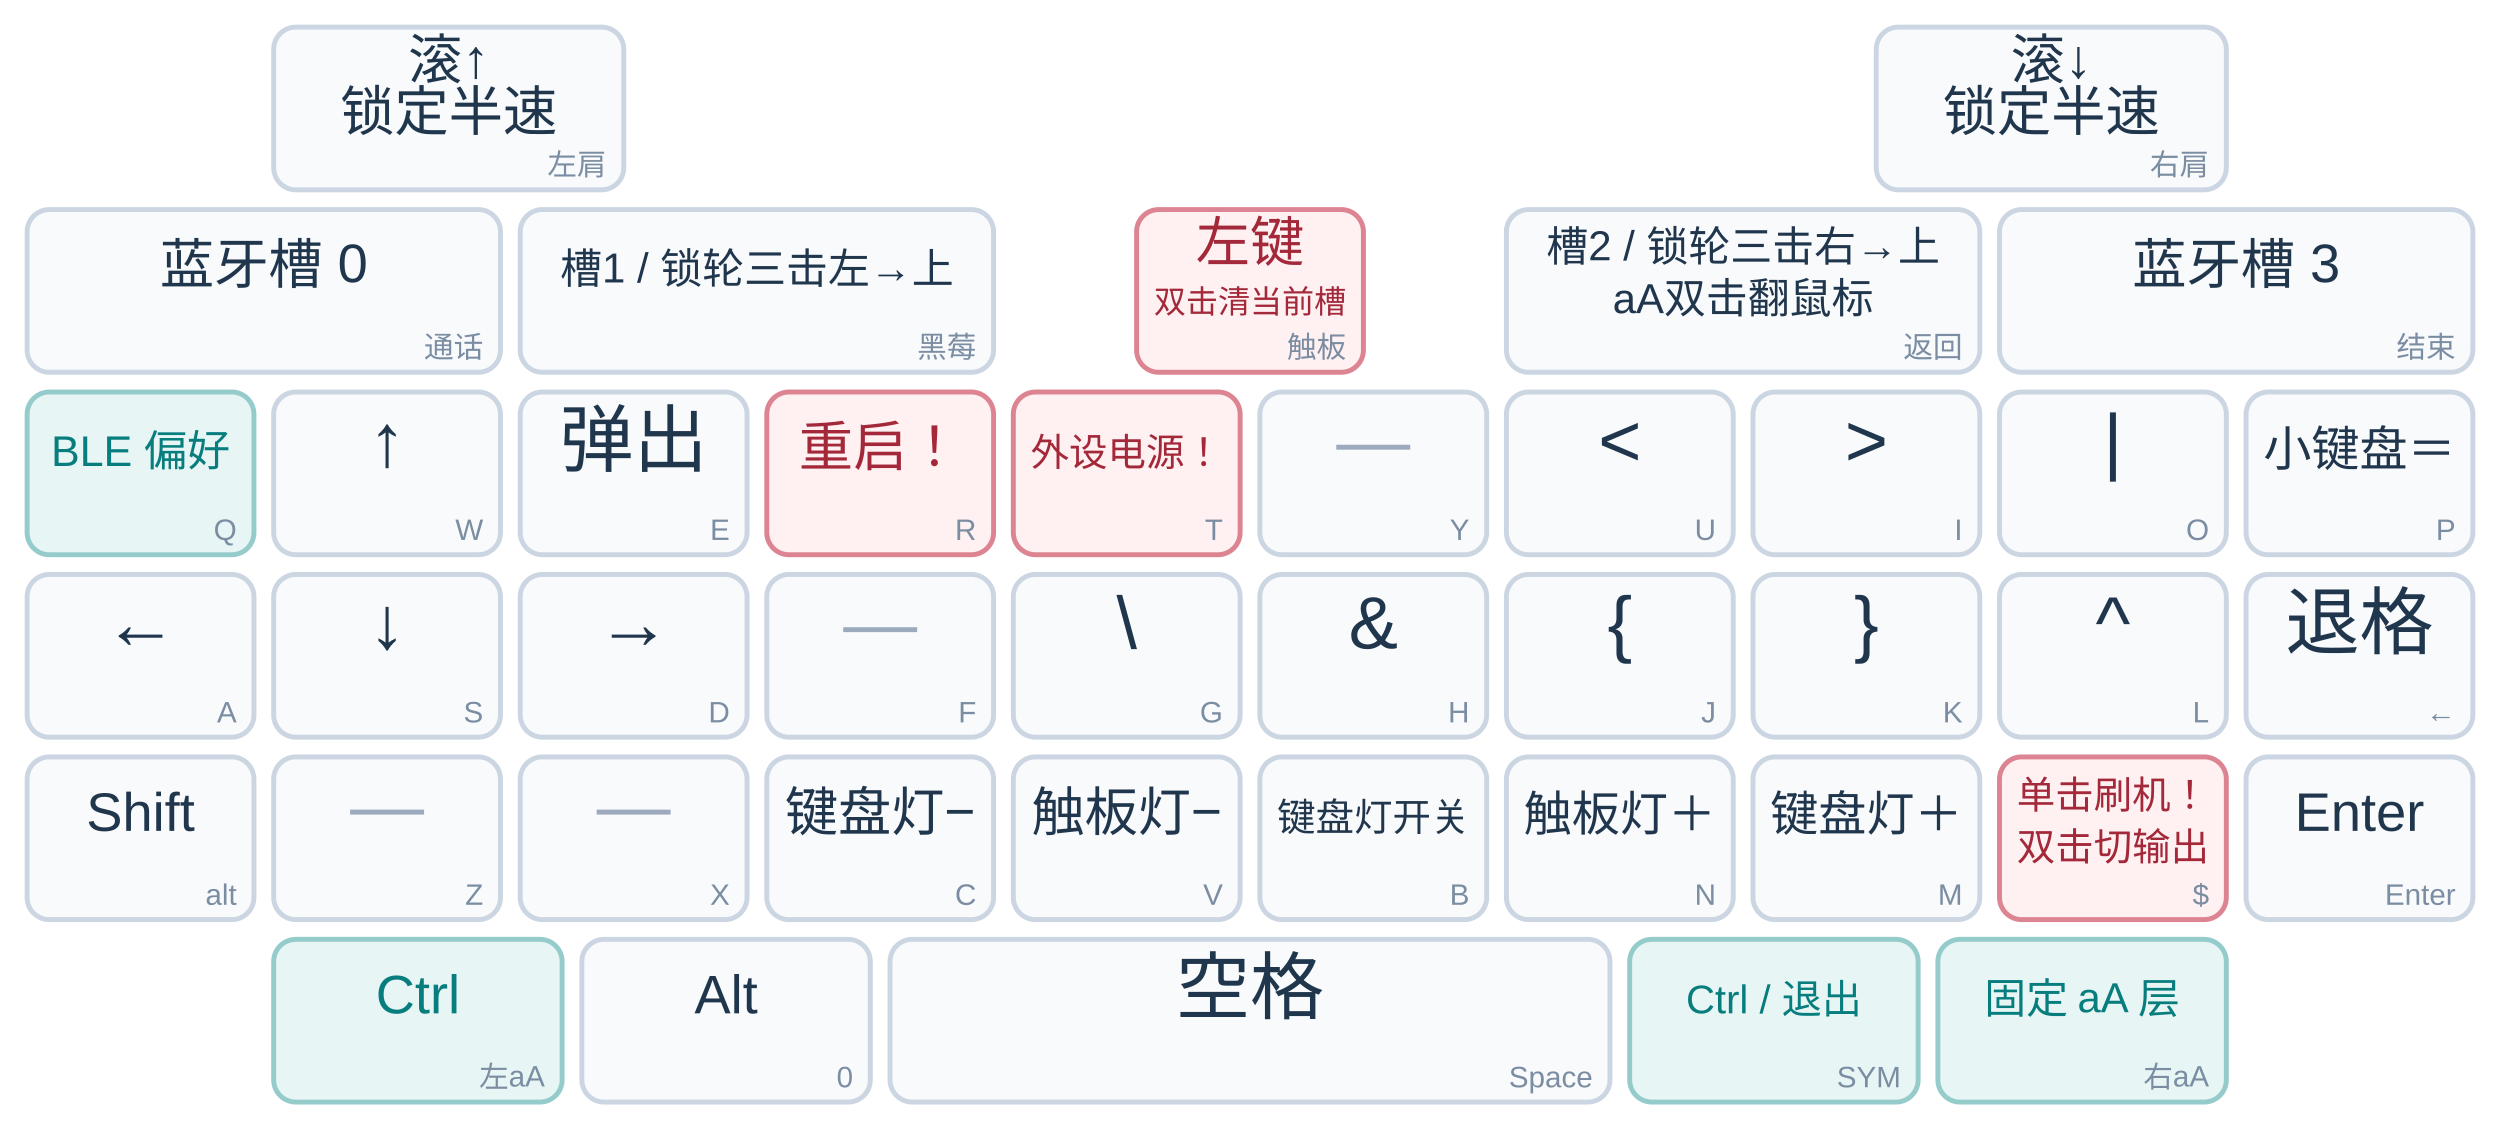
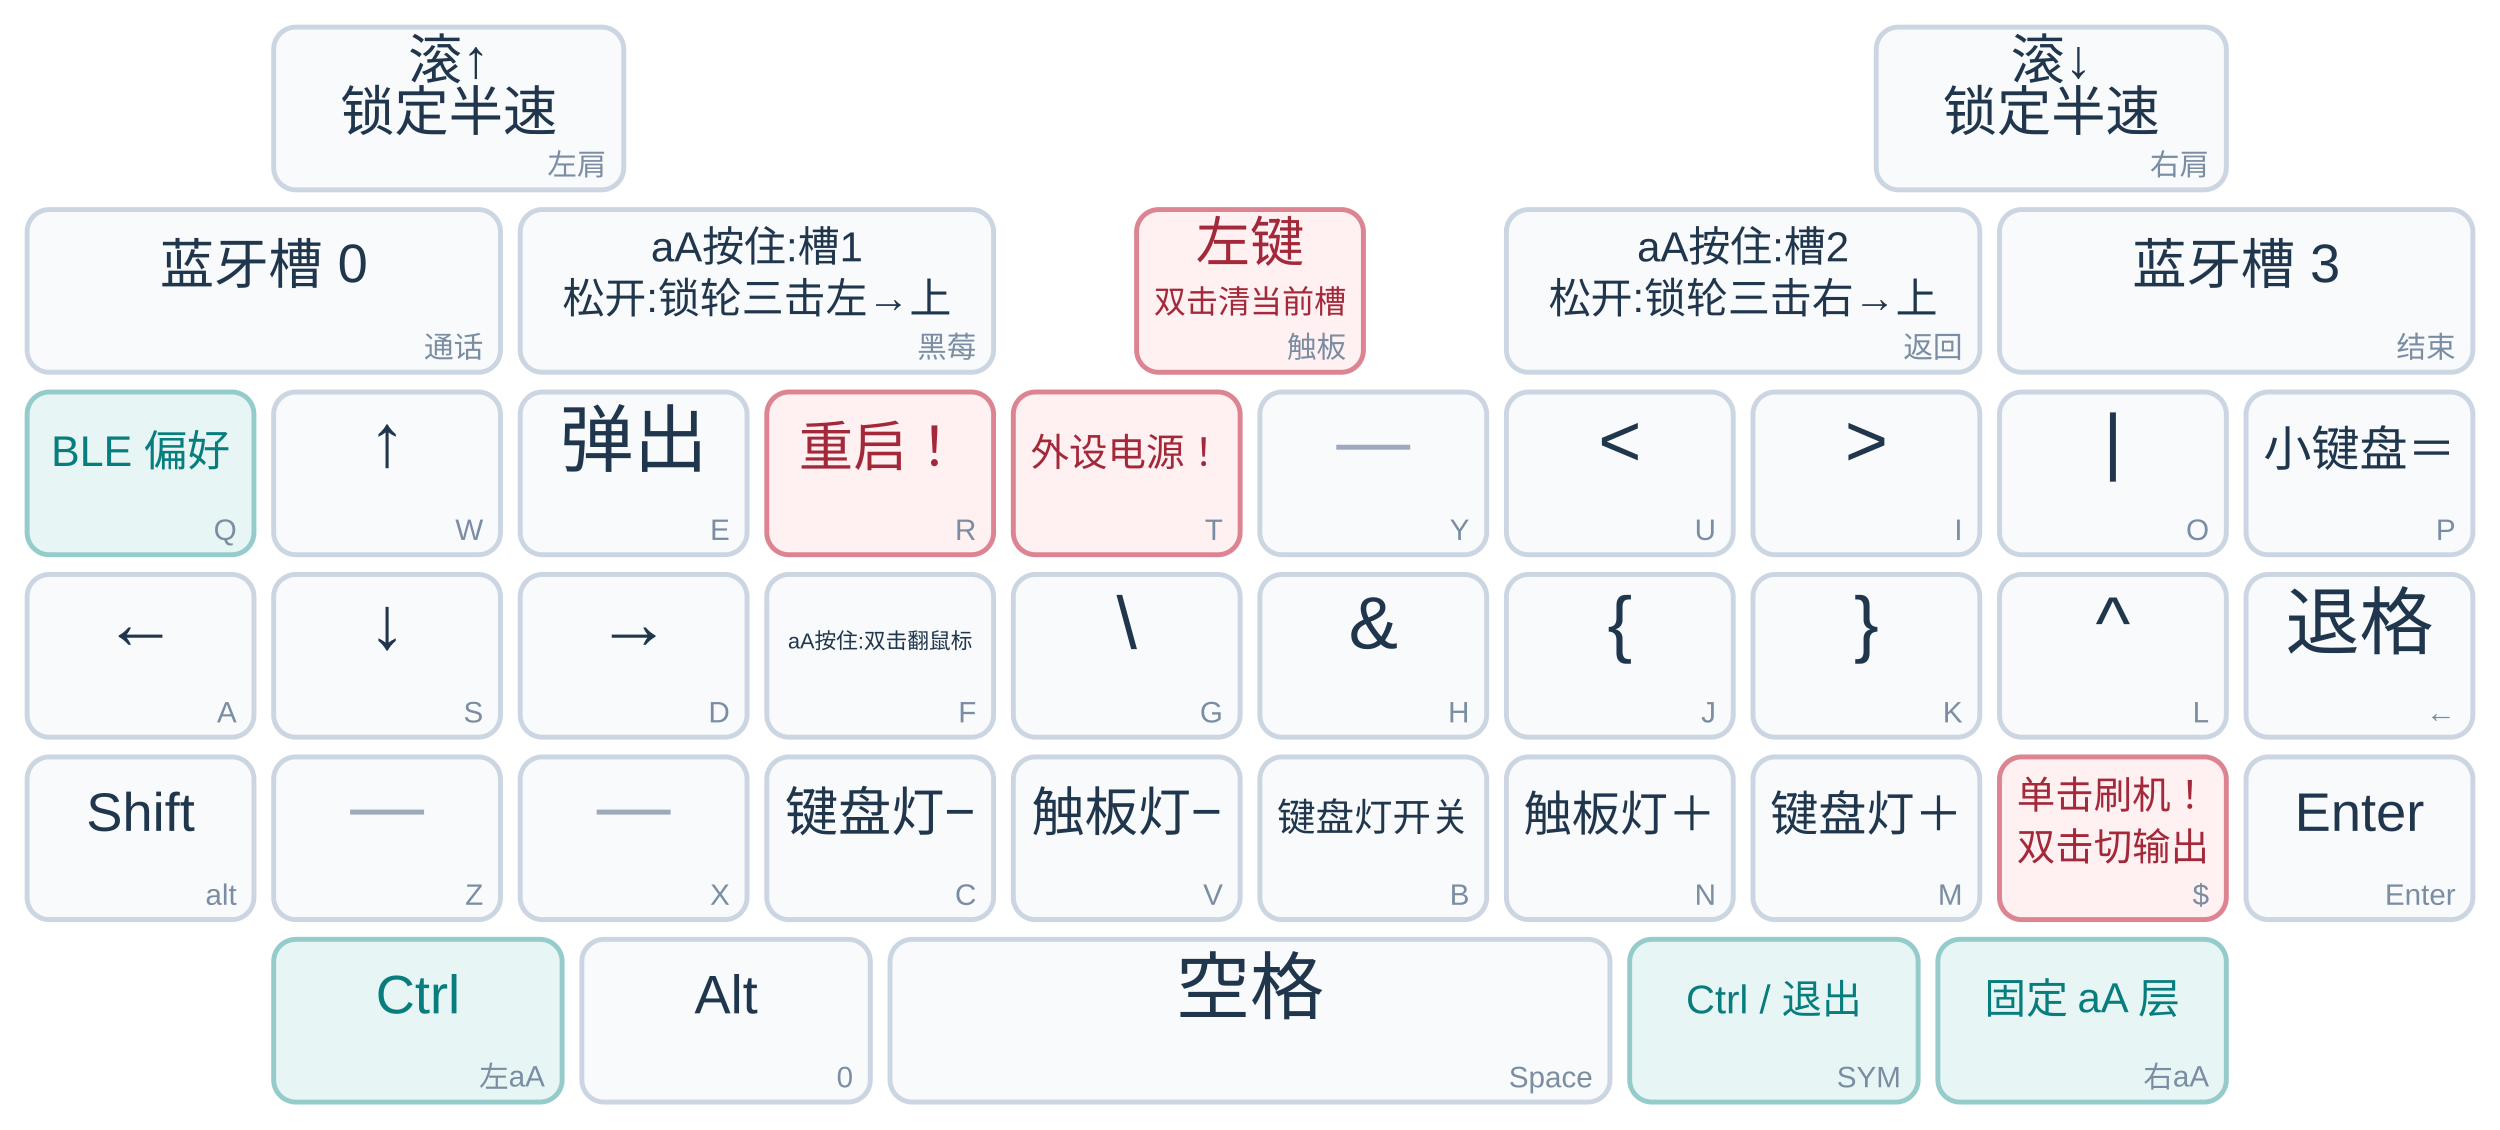
<svg xmlns="http://www.w3.org/2000/svg" viewBox="-7 -7 1014 458" role="img" aria-label="upper complete keymap">
  <g data-key="0" data-binding="&amp;aa_scroll_shoulder SCRL_UP">
    <rect x="104" y="4.0" width="142" height="66.0" rx="9" fill="#f8fafc" stroke="#cbd6e2" stroke-width="2" />
    <text x="175.0" y="25.0" text-anchor="middle" font-size="22" fill="#20364d" font-family="ManualHan,Arial,sans-serif">滚↑</text>
    <text x="175.0" y="46.0" text-anchor="middle" font-size="22" fill="#20364d" font-family="ManualHan,Arial,sans-serif">锁定半速</text>
    <text x="239" y="64.0" text-anchor="end" font-size="12" fill="#7b8da2" font-family="ManualHan,Arial,sans-serif">左肩</text>
  </g>
  <g data-key="1" data-binding="&amp;aa_scroll_shoulder SCRL_DOWN">
    <rect x="754" y="4.0" width="142" height="66.0" rx="9" fill="#f8fafc" stroke="#cbd6e2" stroke-width="2" />
    <text x="825.0" y="25.0" text-anchor="middle" font-size="22" fill="#20364d" font-family="ManualHan,Arial,sans-serif">滚↓</text>
    <text x="825.0" y="46.0" text-anchor="middle" font-size="22" fill="#20364d" font-family="ManualHan,Arial,sans-serif">锁定半速</text>
    <text x="889" y="64.0" text-anchor="end" font-size="12" fill="#7b8da2" font-family="ManualHan,Arial,sans-serif">右肩</text>
  </g>
  <g data-key="2" data-binding="&amp;bt BT_SEL 0">
    <rect x="4" y="78.0" width="192" height="66.0" rx="9" fill="#f8fafc" stroke="#cbd6e2" stroke-width="2" />
    <text x="100.0" y="108.0" text-anchor="middle" font-size="22" fill="#20364d" font-family="ManualHan,Arial,sans-serif">蓝牙槽 0</text>
    <text x="189" y="138.0" text-anchor="end" font-size="12" fill="#7b8da2" font-family="ManualHan,Arial,sans-serif">通话</text>
  </g>
  <g data-key="3" data-binding="&amp;aa_scroll_gesture_key">
    <rect x="204" y="78.0" width="192" height="66.0" rx="9" fill="#f8fafc" stroke="#cbd6e2" stroke-width="2" />
-     <text x="300.0" y="108.0" text-anchor="middle" font-size="17" fill="#20364d" font-family="ManualHan,Arial,sans-serif">槽1 / 锁轮三击左→上</text>
+     <text x="300.0" y="99.0" text-anchor="middle" font-size="17" fill="#20364d" font-family="ManualHan,Arial,sans-serif">aA按住:槽1</text>
+     <text x="300.0" y="120.0" text-anchor="middle" font-size="17" fill="#20364d" font-family="ManualHan,Arial,sans-serif">松开:锁轮三击左→上</text>
    <text x="389" y="138.0" text-anchor="end" font-size="12" fill="#7b8da2" font-family="ManualHan,Arial,sans-serif">黑莓</text>
  </g>
  <g data-key="4" data-binding="&amp;td0">
    <rect x="454" y="78.0" width="92" height="66.0" rx="9" fill="#fff0f1" stroke="#dc8491" stroke-width="2" />
    <text x="500.0" y="99.0" text-anchor="middle" font-size="22" fill="#a32839" font-family="ManualHan,Arial,sans-serif">左键</text>
    <text x="500.0" y="120.0" text-anchor="middle" font-size="13.0" fill="#a32839" font-family="ManualHan,Arial,sans-serif">双击清当前槽</text>
    <text x="539" y="138.0" text-anchor="end" font-size="12" fill="#7b8da2" font-family="ManualHan,Arial,sans-serif">触板</text>
  </g>
  <g data-key="5" data-binding="&amp;aa_scroll_gesture_key">
    <rect x="604" y="78.0" width="192" height="66.0" rx="9" fill="#f8fafc" stroke="#cbd6e2" stroke-width="2" />
-     <text x="700.0" y="99.0" text-anchor="middle" font-size="17" fill="#20364d" font-family="ManualHan,Arial,sans-serif">槽2 / 锁轮三击右→上</text>
-     <text x="700.0" y="120.0" text-anchor="middle" font-size="17" fill="#20364d" font-family="ManualHan,Arial,sans-serif">aA双击翻鼠标</text>
+     <text x="700.0" y="99.0" text-anchor="middle" font-size="17" fill="#20364d" font-family="ManualHan,Arial,sans-serif">aA按住:槽2</text>
+     <text x="700.0" y="120.0" text-anchor="middle" font-size="17" fill="#20364d" font-family="ManualHan,Arial,sans-serif">松开:锁轮三击右→上</text>
    <text x="789" y="138.0" text-anchor="end" font-size="12" fill="#7b8da2" font-family="ManualHan,Arial,sans-serif">返回</text>
  </g>
  <g data-key="6" data-binding="&amp;bt BT_SEL 3">
    <rect x="804" y="78.0" width="192" height="66.0" rx="9" fill="#f8fafc" stroke="#cbd6e2" stroke-width="2" />
    <text x="900.0" y="108.0" text-anchor="middle" font-size="22" fill="#20364d" font-family="ManualHan,Arial,sans-serif">蓝牙槽 3</text>
    <text x="989" y="138.0" text-anchor="end" font-size="12" fill="#7b8da2" font-family="ManualHan,Arial,sans-serif">结束</text>
  </g>
  <g data-key="7" data-binding="&amp;out OUT_BLE">
    <rect x="4" y="152.0" width="92" height="66.0" rx="9" fill="#e7f6f5" stroke="#95cccb" stroke-width="2" />
    <text x="50.0" y="182.0" text-anchor="middle" font-size="17.41" fill="#087d7e" font-family="ManualHan,Arial,sans-serif">BLE 偏好</text>
    <text x="89" y="212.0" text-anchor="end" font-size="12" fill="#7b8da2" font-family="ManualHan,Arial,sans-serif">Q</text>
  </g>
  <g data-key="8" data-binding="&amp;kp UP">
    <rect x="104" y="152.0" width="92" height="66.0" rx="9" fill="#f8fafc" stroke="#cbd6e2" stroke-width="2" />
    <text x="150.0" y="182.0" text-anchor="middle" font-size="30" fill="#20364d" font-family="ManualHan,Arial,sans-serif">↑</text>
    <text x="189" y="212.0" text-anchor="end" font-size="12" fill="#7b8da2" font-family="ManualHan,Arial,sans-serif">W</text>
  </g>
  <g data-key="9" data-binding="&amp;kp C_EJECT">
    <rect x="204" y="152.0" width="92" height="66.0" rx="9" fill="#f8fafc" stroke="#cbd6e2" stroke-width="2" />
    <text x="250.0" y="182.0" text-anchor="middle" font-size="30" fill="#20364d" font-family="ManualHan,Arial,sans-serif">弹出</text>
    <text x="289" y="212.0" text-anchor="end" font-size="12" fill="#7b8da2" font-family="ManualHan,Arial,sans-serif">E</text>
  </g>
  <g data-key="10" data-binding="&amp;sys_reset">
    <rect x="304" y="152.0" width="92" height="66.0" rx="9" fill="#fff0f1" stroke="#dc8491" stroke-width="2" />
    <text x="350.0" y="182.0" text-anchor="middle" font-size="22" fill="#a32839" font-family="ManualHan,Arial,sans-serif">重启！</text>
    <text x="389" y="212.0" text-anchor="end" font-size="12" fill="#7b8da2" font-family="ManualHan,Arial,sans-serif">R</text>
  </g>
  <g data-key="11" data-binding="&amp;ext_power EP_TOG">
    <rect x="404" y="152.0" width="92" height="66.0" rx="9" fill="#fff0f1" stroke="#dc8491" stroke-width="2" />
    <text x="450.0" y="182.0" text-anchor="middle" font-size="15.6" fill="#a32839" font-family="ManualHan,Arial,sans-serif">外设电源！</text>
    <text x="489" y="212.0" text-anchor="end" font-size="12" fill="#7b8da2" font-family="ManualHan,Arial,sans-serif">T</text>
  </g>
  <g data-key="12" data-binding="&amp;none">
    <rect x="504" y="152.0" width="92" height="66.0" rx="9" fill="#f8fafc" stroke="#cbd6e2" stroke-width="2" />
    <text x="550.0" y="182.0" text-anchor="middle" font-size="30" fill="#9daabd" font-family="ManualHan,Arial,sans-serif">—</text>
    <text x="589" y="212.0" text-anchor="end" font-size="12" fill="#7b8da2" font-family="ManualHan,Arial,sans-serif">Y</text>
  </g>
  <g data-key="13" data-binding="&amp;kp LT">
    <rect x="604" y="152.0" width="92" height="66.0" rx="9" fill="#f8fafc" stroke="#cbd6e2" stroke-width="2" />
    <text x="650.0" y="182.0" text-anchor="middle" font-size="30" fill="#20364d" font-family="ManualHan,Arial,sans-serif">&lt;</text>
    <text x="689" y="212.0" text-anchor="end" font-size="12" fill="#7b8da2" font-family="ManualHan,Arial,sans-serif">U</text>
  </g>
  <g data-key="14" data-binding="&amp;kp GT">
    <rect x="704" y="152.0" width="92" height="66.0" rx="9" fill="#f8fafc" stroke="#cbd6e2" stroke-width="2" />
    <text x="750.0" y="182.0" text-anchor="middle" font-size="30" fill="#20364d" font-family="ManualHan,Arial,sans-serif">&gt;</text>
    <text x="789" y="212.0" text-anchor="end" font-size="12" fill="#7b8da2" font-family="ManualHan,Arial,sans-serif">I</text>
  </g>
  <g data-key="15" data-binding="&amp;kp PIPE">
    <rect x="804" y="152.0" width="92" height="66.0" rx="9" fill="#f8fafc" stroke="#cbd6e2" stroke-width="2" />
    <text x="850.0" y="182.0" text-anchor="middle" font-size="30" fill="#20364d" font-family="ManualHan,Arial,sans-serif">|</text>
    <text x="889" y="212.0" text-anchor="end" font-size="12" fill="#7b8da2" font-family="ManualHan,Arial,sans-serif">O</text>
  </g>
  <g data-key="16" data-binding="&amp;kp KP_EQUAL">
    <rect x="904" y="152.0" width="92" height="66.0" rx="9" fill="#f8fafc" stroke="#cbd6e2" stroke-width="2" />
    <text x="950.0" y="182.0" text-anchor="middle" font-size="19.5" fill="#20364d" font-family="ManualHan,Arial,sans-serif">小键盘＝</text>
    <text x="989" y="212.0" text-anchor="end" font-size="12" fill="#7b8da2" font-family="ManualHan,Arial,sans-serif">P</text>
  </g>
  <g data-key="17" data-binding="&amp;kp LEFT">
    <rect x="4" y="226.0" width="92" height="66.0" rx="9" fill="#f8fafc" stroke="#cbd6e2" stroke-width="2" />
    <text x="50.0" y="256.0" text-anchor="middle" font-size="30" fill="#20364d" font-family="ManualHan,Arial,sans-serif">←</text>
    <text x="89" y="286.0" text-anchor="end" font-size="12" fill="#7b8da2" font-family="ManualHan,Arial,sans-serif">A</text>
  </g>
  <g data-key="18" data-binding="&amp;kp DOWN">
    <rect x="104" y="226.0" width="92" height="66.0" rx="9" fill="#f8fafc" stroke="#cbd6e2" stroke-width="2" />
    <text x="150.0" y="256.0" text-anchor="middle" font-size="30" fill="#20364d" font-family="ManualHan,Arial,sans-serif">↓</text>
    <text x="189" y="286.0" text-anchor="end" font-size="12" fill="#7b8da2" font-family="ManualHan,Arial,sans-serif">S</text>
  </g>
  <g data-key="19" data-binding="&amp;kp RIGHT">
    <rect x="204" y="226.0" width="92" height="66.0" rx="9" fill="#f8fafc" stroke="#cbd6e2" stroke-width="2" />
    <text x="250.0" y="256.0" text-anchor="middle" font-size="30" fill="#20364d" font-family="ManualHan,Arial,sans-serif">→</text>
    <text x="289" y="286.0" text-anchor="end" font-size="12" fill="#7b8da2" font-family="ManualHan,Arial,sans-serif">D</text>
  </g>
-   <g data-key="20" data-binding="&amp;none">
+   <g data-key="20" data-binding="&amp;aa_scroll_gesture_key">
    <rect x="304" y="226.0" width="92" height="66.0" rx="9" fill="#f8fafc" stroke="#cbd6e2" stroke-width="2" />
-     <text x="350.0" y="256.0" text-anchor="middle" font-size="30" fill="#9daabd" font-family="ManualHan,Arial,sans-serif">—</text>
+     <text x="350.0" y="256.0" text-anchor="middle" font-size="8.8" fill="#20364d" font-family="ManualHan,Arial,sans-serif">aA按住:双击翻鼠标</text>
    <text x="389" y="286.0" text-anchor="end" font-size="12" fill="#7b8da2" font-family="ManualHan,Arial,sans-serif">F</text>
  </g>
  <g data-key="21" data-binding="&amp;kp BSLH">
    <rect x="404" y="226.0" width="92" height="66.0" rx="9" fill="#f8fafc" stroke="#cbd6e2" stroke-width="2" />
    <text x="450.0" y="256.0" text-anchor="middle" font-size="30" fill="#20364d" font-family="ManualHan,Arial,sans-serif">\</text>
    <text x="489" y="286.0" text-anchor="end" font-size="12" fill="#7b8da2" font-family="ManualHan,Arial,sans-serif">G</text>
  </g>
  <g data-key="22" data-binding="&amp;kp AMPS">
    <rect x="504" y="226.0" width="92" height="66.0" rx="9" fill="#f8fafc" stroke="#cbd6e2" stroke-width="2" />
    <text x="550.0" y="256.0" text-anchor="middle" font-size="30" fill="#20364d" font-family="ManualHan,Arial,sans-serif">&amp;</text>
    <text x="589" y="286.0" text-anchor="end" font-size="12" fill="#7b8da2" font-family="ManualHan,Arial,sans-serif">H</text>
  </g>
  <g data-key="23" data-binding="&amp;kp LBRC">
    <rect x="604" y="226.0" width="92" height="66.0" rx="9" fill="#f8fafc" stroke="#cbd6e2" stroke-width="2" />
    <text x="650.0" y="256.0" text-anchor="middle" font-size="30" fill="#20364d" font-family="ManualHan,Arial,sans-serif">{</text>
    <text x="689" y="286.0" text-anchor="end" font-size="12" fill="#7b8da2" font-family="ManualHan,Arial,sans-serif">J</text>
  </g>
  <g data-key="24" data-binding="&amp;kp RBRC">
    <rect x="704" y="226.0" width="92" height="66.0" rx="9" fill="#f8fafc" stroke="#cbd6e2" stroke-width="2" />
    <text x="750.0" y="256.0" text-anchor="middle" font-size="30" fill="#20364d" font-family="ManualHan,Arial,sans-serif">}</text>
    <text x="789" y="286.0" text-anchor="end" font-size="12" fill="#7b8da2" font-family="ManualHan,Arial,sans-serif">K</text>
  </g>
  <g data-key="25" data-binding="&amp;kp CARET">
    <rect x="804" y="226.0" width="92" height="66.0" rx="9" fill="#f8fafc" stroke="#cbd6e2" stroke-width="2" />
    <text x="850.0" y="256.0" text-anchor="middle" font-size="30" fill="#20364d" font-family="ManualHan,Arial,sans-serif">^</text>
    <text x="889" y="286.0" text-anchor="end" font-size="12" fill="#7b8da2" font-family="ManualHan,Arial,sans-serif">L</text>
  </g>
  <g data-key="26" data-binding="&amp;kp BSPC">
    <rect x="904" y="226.0" width="92" height="66.0" rx="9" fill="#f8fafc" stroke="#cbd6e2" stroke-width="2" />
    <text x="950.0" y="256.0" text-anchor="middle" font-size="30" fill="#20364d" font-family="ManualHan,Arial,sans-serif">退格</text>
    <text x="989" y="286.0" text-anchor="end" font-size="12" fill="#7b8da2" font-family="ManualHan,Arial,sans-serif">←</text>
  </g>
  <g data-key="27" data-binding="&amp;kp LSHFT">
    <rect x="4" y="300.0" width="92" height="66.0" rx="9" fill="#f8fafc" stroke="#cbd6e2" stroke-width="2" />
    <text x="50.0" y="330.0" text-anchor="middle" font-size="22" fill="#20364d" font-family="ManualHan,Arial,sans-serif">Shift</text>
    <text x="89" y="360.0" text-anchor="end" font-size="12" fill="#7b8da2" font-family="ManualHan,Arial,sans-serif">alt</text>
  </g>
  <g data-key="28" data-binding="&amp;none">
    <rect x="104" y="300.0" width="92" height="66.0" rx="9" fill="#f8fafc" stroke="#cbd6e2" stroke-width="2" />
    <text x="150.0" y="330.0" text-anchor="middle" font-size="30" fill="#9daabd" font-family="ManualHan,Arial,sans-serif">—</text>
    <text x="189" y="360.0" text-anchor="end" font-size="12" fill="#7b8da2" font-family="ManualHan,Arial,sans-serif">Z</text>
  </g>
  <g data-key="29" data-binding="&amp;none">
    <rect x="204" y="300.0" width="92" height="66.0" rx="9" fill="#f8fafc" stroke="#cbd6e2" stroke-width="2" />
    <text x="250.0" y="330.0" text-anchor="middle" font-size="30" fill="#9daabd" font-family="ManualHan,Arial,sans-serif">—</text>
    <text x="289" y="360.0" text-anchor="end" font-size="12" fill="#7b8da2" font-family="ManualHan,Arial,sans-serif">X</text>
  </g>
  <g data-key="30" data-binding="&amp;rgb_ug RGB_BRD">
    <rect x="304" y="300.0" width="92" height="66.0" rx="9" fill="#f8fafc" stroke="#cbd6e2" stroke-width="2" />
    <text x="350.0" y="330.0" text-anchor="middle" font-size="21.55" fill="#20364d" font-family="ManualHan,Arial,sans-serif">键盘灯−</text>
    <text x="389" y="360.0" text-anchor="end" font-size="12" fill="#7b8da2" font-family="ManualHan,Arial,sans-serif">C</text>
  </g>
  <g data-key="31" data-binding="&amp;bl BL_DEC">
    <rect x="404" y="300.0" width="92" height="66.0" rx="9" fill="#f8fafc" stroke="#cbd6e2" stroke-width="2" />
    <text x="450.0" y="330.0" text-anchor="middle" font-size="21.55" fill="#20364d" font-family="ManualHan,Arial,sans-serif">触板灯−</text>
    <text x="489" y="360.0" text-anchor="end" font-size="12" fill="#7b8da2" font-family="ManualHan,Arial,sans-serif">V</text>
  </g>
  <g data-key="32" data-binding="&amp;rgb_ug RGB_TOG">
    <rect x="504" y="300.0" width="92" height="66.0" rx="9" fill="#f8fafc" stroke="#cbd6e2" stroke-width="2" />
    <text x="550.0" y="330.0" text-anchor="middle" font-size="15.6" fill="#20364d" font-family="ManualHan,Arial,sans-serif">键盘灯开关</text>
    <text x="589" y="360.0" text-anchor="end" font-size="12" fill="#7b8da2" font-family="ManualHan,Arial,sans-serif">B</text>
  </g>
  <g data-key="33" data-binding="&amp;bl BL_INC">
    <rect x="604" y="300.0" width="92" height="66.0" rx="9" fill="#f8fafc" stroke="#cbd6e2" stroke-width="2" />
    <text x="650.0" y="330.0" text-anchor="middle" font-size="19.5" fill="#20364d" font-family="ManualHan,Arial,sans-serif">触板灯＋</text>
    <text x="689" y="360.0" text-anchor="end" font-size="12" fill="#7b8da2" font-family="ManualHan,Arial,sans-serif">N</text>
  </g>
  <g data-key="34" data-binding="&amp;rgb_ug RGB_BRI">
    <rect x="704" y="300.0" width="92" height="66.0" rx="9" fill="#f8fafc" stroke="#cbd6e2" stroke-width="2" />
    <text x="750.0" y="330.0" text-anchor="middle" font-size="19.5" fill="#20364d" font-family="ManualHan,Arial,sans-serif">键盘灯＋</text>
    <text x="789" y="360.0" text-anchor="end" font-size="12" fill="#7b8da2" font-family="ManualHan,Arial,sans-serif">M</text>
  </g>
  <g data-key="35" data-binding="&amp;td_boot_out">
    <rect x="804" y="300.0" width="92" height="66.0" rx="9" fill="#fff0f1" stroke="#dc8491" stroke-width="2" />
    <text x="850.0" y="321.0" text-anchor="middle" font-size="15.6" fill="#a32839" font-family="ManualHan,Arial,sans-serif">单击刷机！</text>
    <text x="850.0" y="342.0" text-anchor="middle" font-size="15.6" fill="#a32839" font-family="ManualHan,Arial,sans-serif">双击切输出</text>
    <text x="889" y="360.0" text-anchor="end" font-size="12" fill="#7b8da2" font-family="ManualHan,Arial,sans-serif">$</text>
  </g>
  <g data-key="36" data-binding="&amp;kp ENTER">
    <rect x="904" y="300.0" width="92" height="66.0" rx="9" fill="#f8fafc" stroke="#cbd6e2" stroke-width="2" />
    <text x="950.0" y="330.0" text-anchor="middle" font-size="22" fill="#20364d" font-family="ManualHan,Arial,sans-serif">Enter</text>
    <text x="989" y="360.0" text-anchor="end" font-size="12" fill="#7b8da2" font-family="ManualHan,Arial,sans-serif">Enter</text>
  </g>
  <g data-key="37" data-binding="&amp;kp LCTRL">
    <rect x="104" y="374.0" width="117" height="66.0" rx="9" fill="#e7f6f5" stroke="#95cccb" stroke-width="2" />
    <text x="162.5" y="404.0" text-anchor="middle" font-size="22" fill="#087d7e" font-family="ManualHan,Arial,sans-serif">Ctrl</text>
    <text x="214" y="434.0" text-anchor="end" font-size="12" fill="#7b8da2" font-family="ManualHan,Arial,sans-serif">左aA</text>
  </g>
  <g data-key="38" data-binding="&amp;kp LALT">
    <rect x="229" y="374.0" width="117" height="66.0" rx="9" fill="#f8fafc" stroke="#cbd6e2" stroke-width="2" />
    <text x="287.5" y="404.0" text-anchor="middle" font-size="22" fill="#20364d" font-family="ManualHan,Arial,sans-serif">Alt</text>
    <text x="339" y="434.0" text-anchor="end" font-size="12" fill="#7b8da2" font-family="ManualHan,Arial,sans-serif">0</text>
  </g>
  <g data-key="39" data-binding="&amp;kp SPACE">
    <rect x="354" y="374.0" width="292" height="66.0" rx="9" fill="#f8fafc" stroke="#cbd6e2" stroke-width="2" />
    <text x="500.0" y="404.0" text-anchor="middle" font-size="30" fill="#20364d" font-family="ManualHan,Arial,sans-serif">空格</text>
    <text x="639" y="434.0" text-anchor="end" font-size="12" fill="#7b8da2" font-family="ManualHan,Arial,sans-serif">Space</text>
  </g>
  <g data-key="40" data-binding="&amp;aa_sym_ctrl">
    <rect x="654" y="374.0" width="117" height="66.0" rx="9" fill="#e7f6f5" stroke="#95cccb" stroke-width="2" />
    <text x="712.5" y="404.0" text-anchor="middle" font-size="16.25" fill="#087d7e" font-family="ManualHan,Arial,sans-serif">Ctrl / 退出</text>
    <text x="764" y="434.0" text-anchor="end" font-size="12" fill="#7b8da2" font-family="ManualHan,Arial,sans-serif">SYM</text>
  </g>
-   <g data-key="41" data-binding="&amp;to UPPER">
+   <g data-key="41" data-binding="&amp;aa_layer 2">
    <rect x="779" y="374.0" width="117" height="66.0" rx="9" fill="#e7f6f5" stroke="#95cccb" stroke-width="2" />
    <text x="837.5" y="404.0" text-anchor="middle" font-size="17" fill="#087d7e" font-family="ManualHan,Arial,sans-serif">固定 aA 层</text>
    <text x="889" y="434.0" text-anchor="end" font-size="12" fill="#7b8da2" font-family="ManualHan,Arial,sans-serif">右aA</text>
  </g>
</svg>
